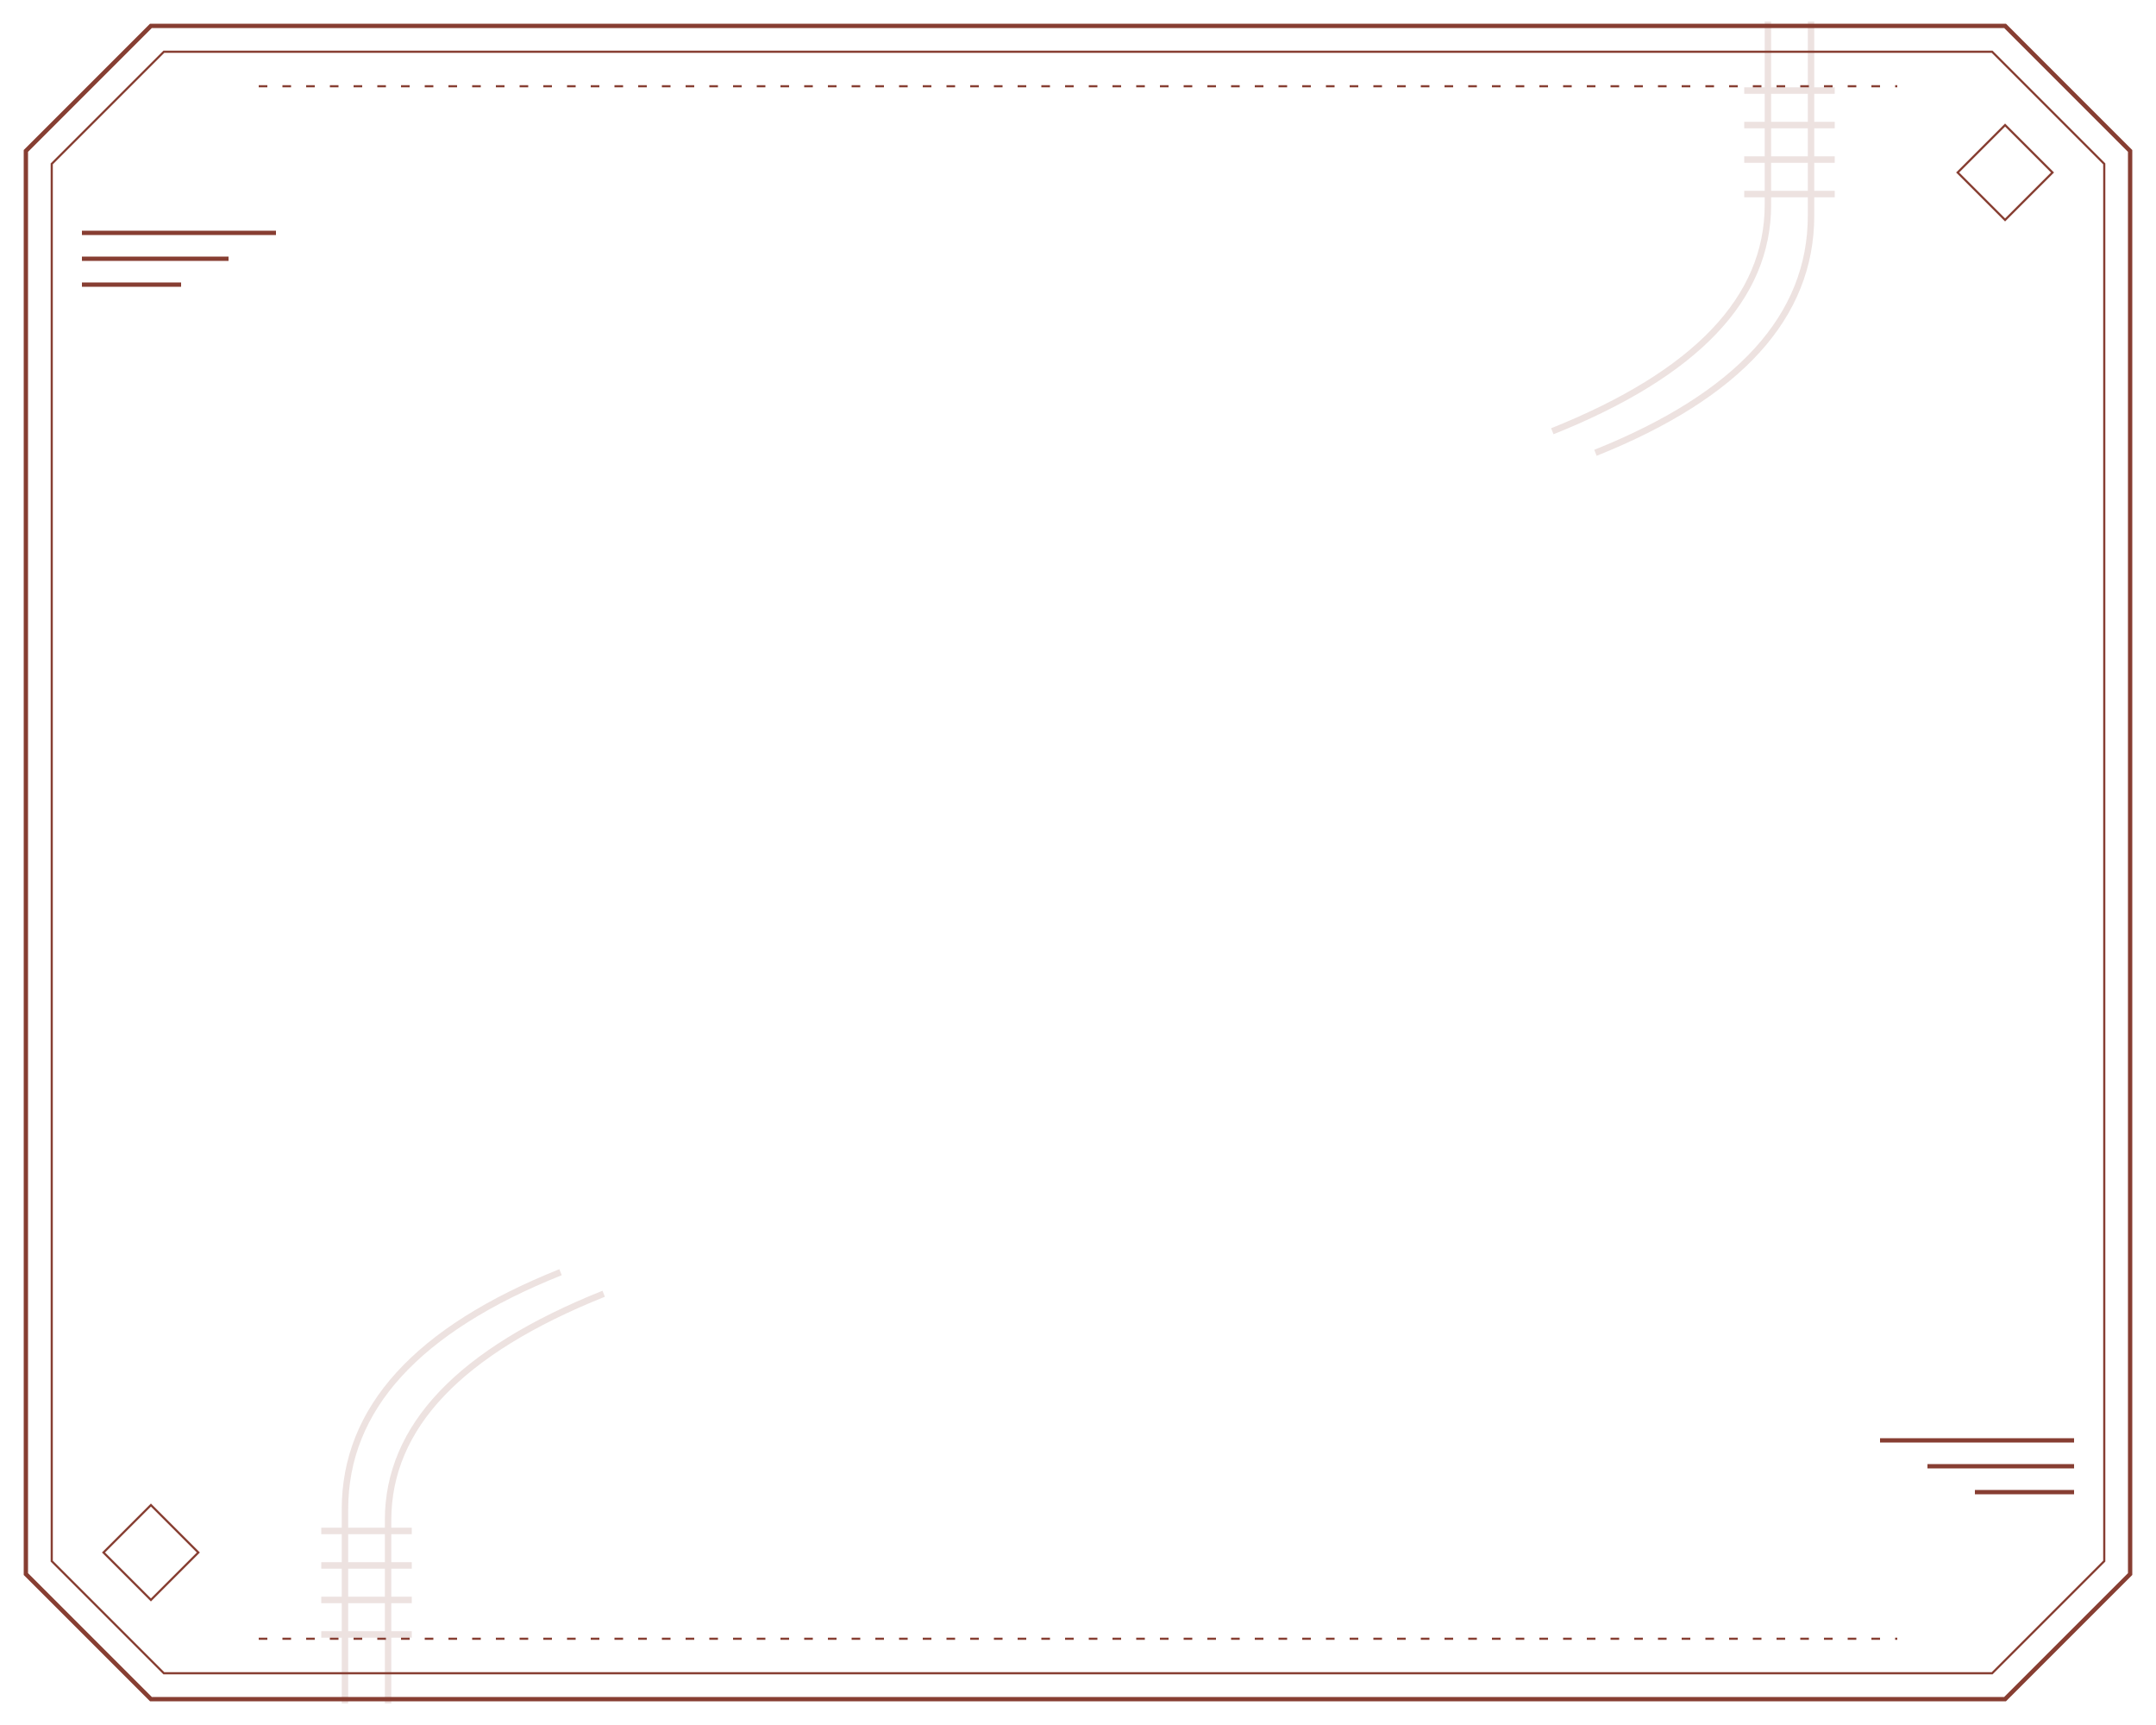
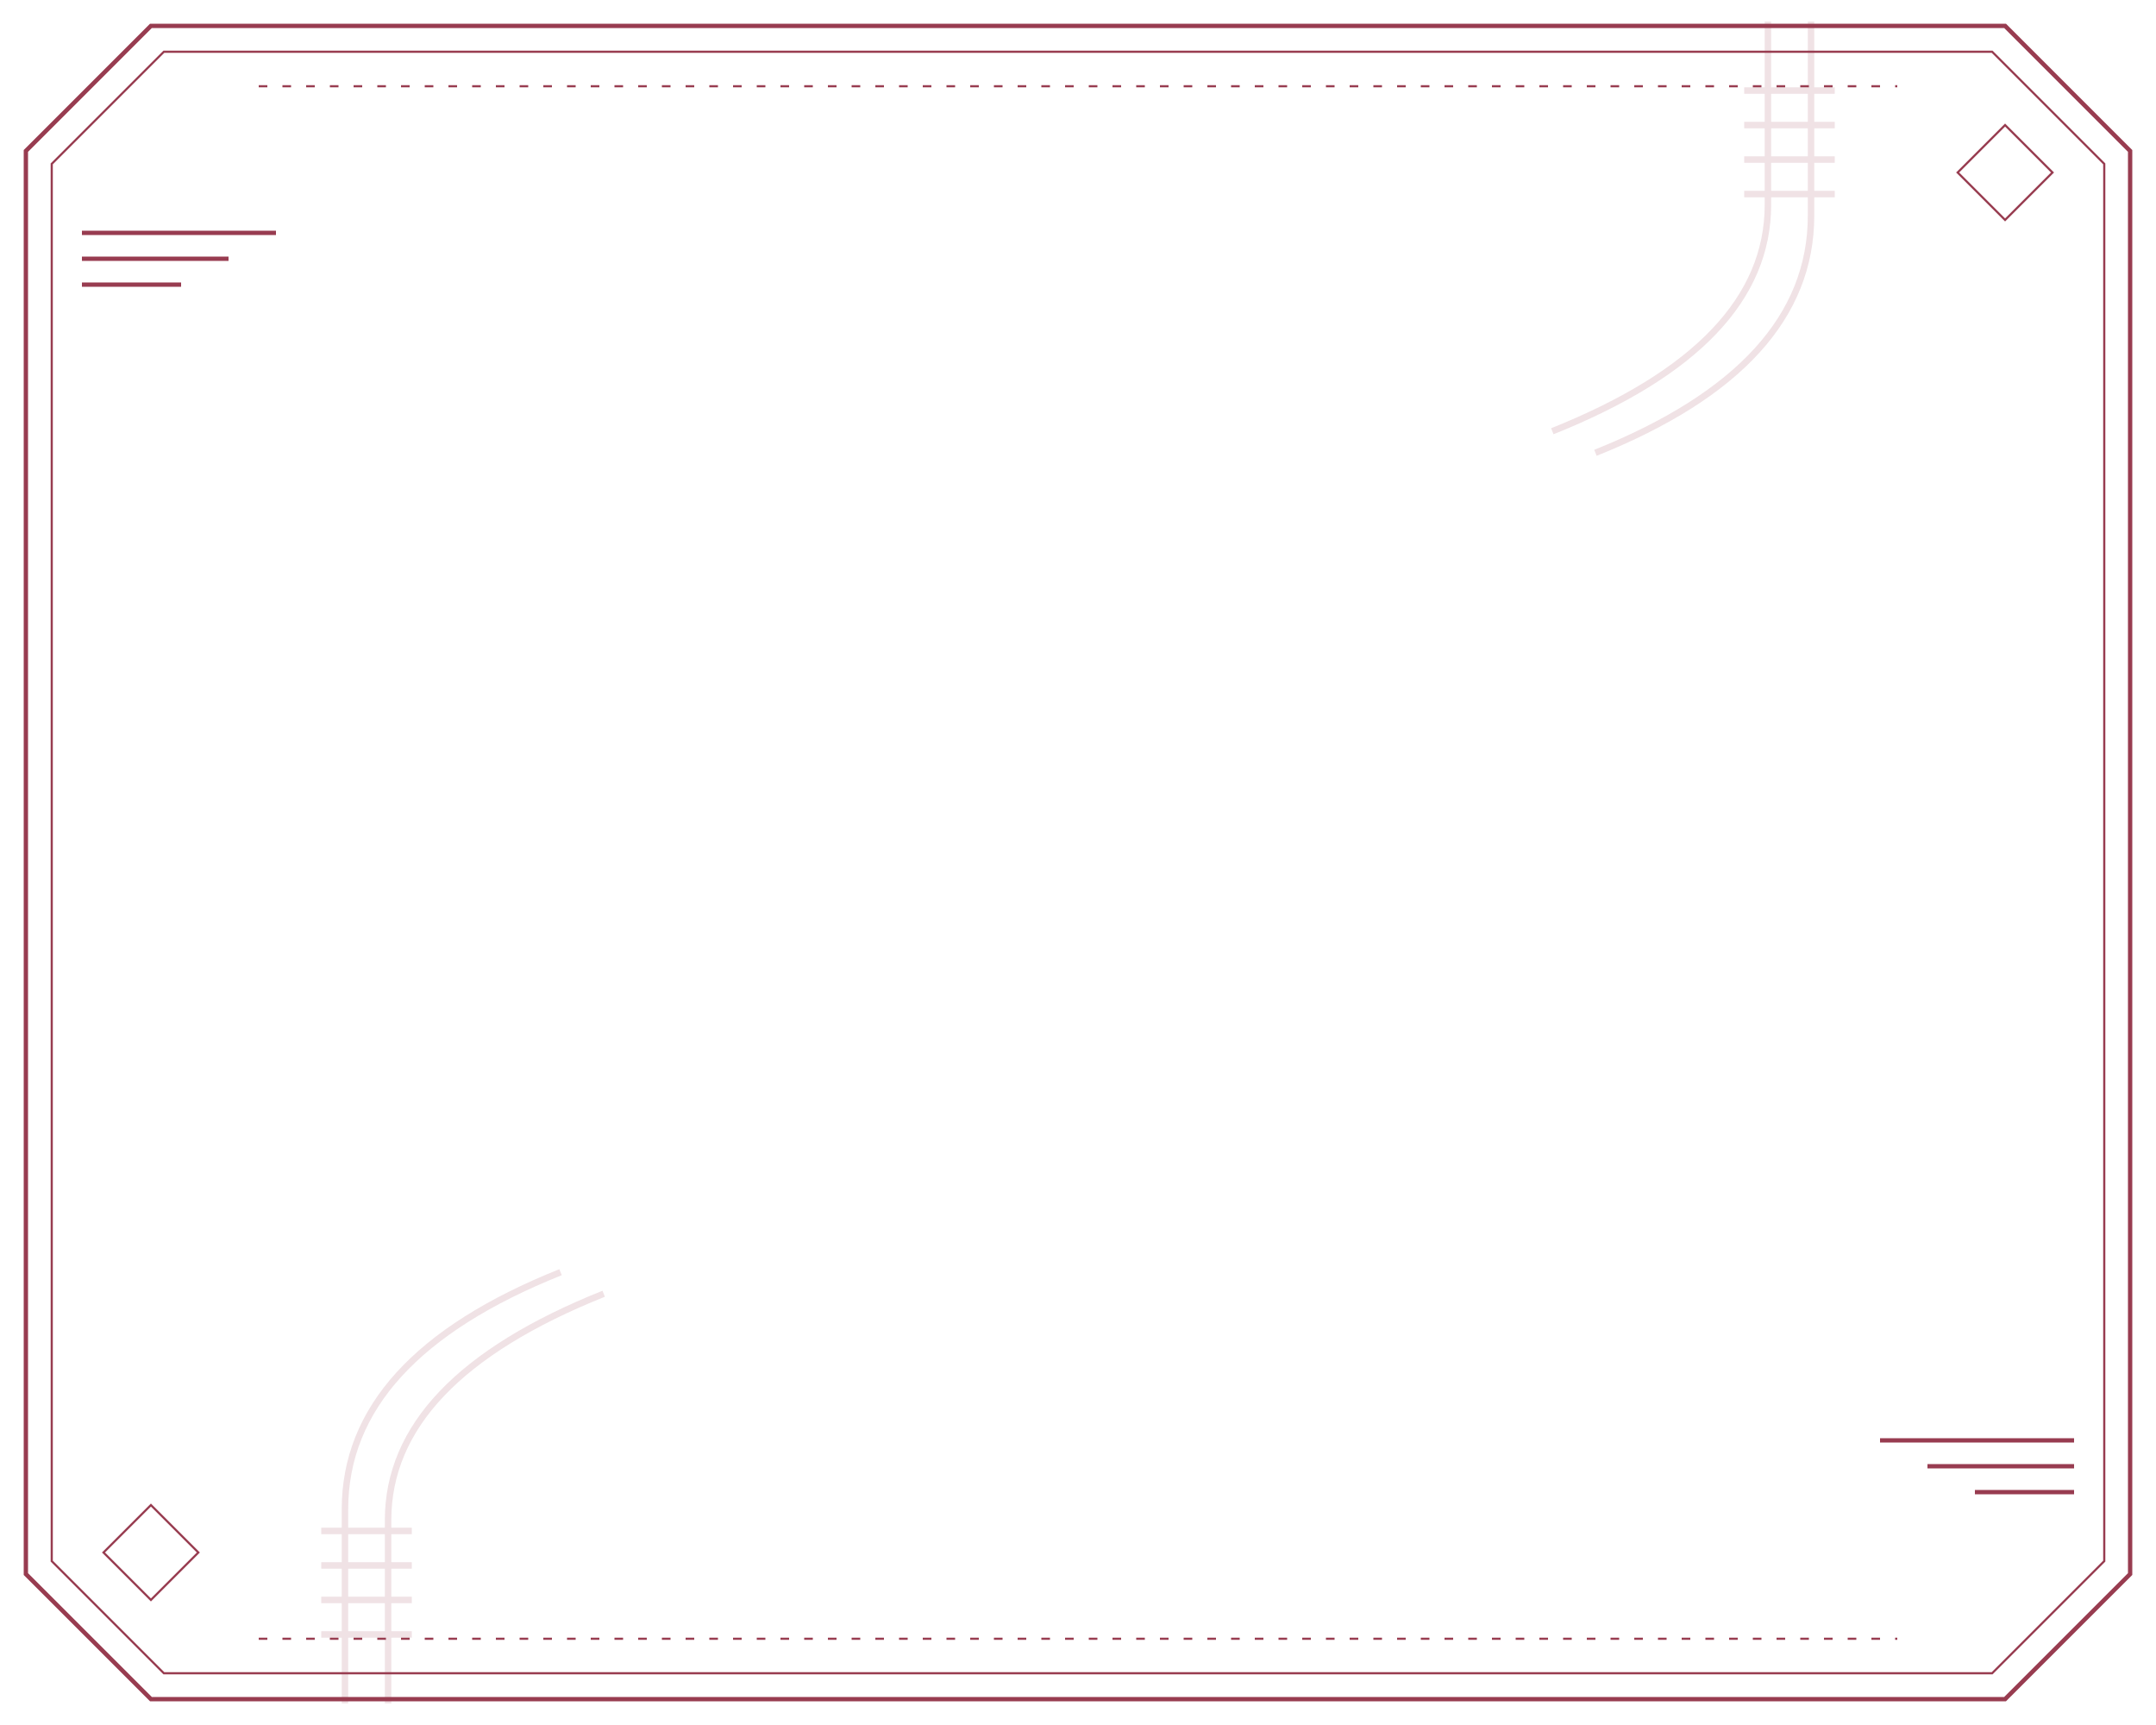
<svg xmlns="http://www.w3.org/2000/svg" viewBox="0 0 1000 800" preserveAspectRatio="none" fill="none">
-   <g stroke="#873e32" fill="none">
+   <g stroke="#983c50" fill="none">
    <path d="M70 12H930l58 58v660l-58 58H70l-58-58V70Z" stroke-width="2" />
    <path d="M76 24H924l52 52v648l-52 52H76l-52-52V76Z" />
    <path d="M38 108h90M38 120h68M38 132h46M962 668h-90M962 680h-68M962 692h-46" stroke-width="2" />
    <path d="M120 40h760M120 760h760" stroke-dasharray="4 7" />
    <path d="M930 58l22 22-22 22-22-22ZM70 698l22 22-22 22-22-22Z" />
  </g>
-   <g stroke="#873e32" opacity=".15" fill="none">
+   <g stroke="#983c50" opacity=".15" fill="none">
    <path d="M160 790V700q0-70 100-110M180 790V705q0-65 100-105M840 10V100q0 70-100 110M820 10V95q0 65-100 105" stroke-width="3" />
    <path d="M149 742h42m-42 16h42m-42-32h42m-42-16h42M809 58h42m-42 16h42m-42-32h42m-42 48h42" stroke-width="3" />
  </g>
</svg>
